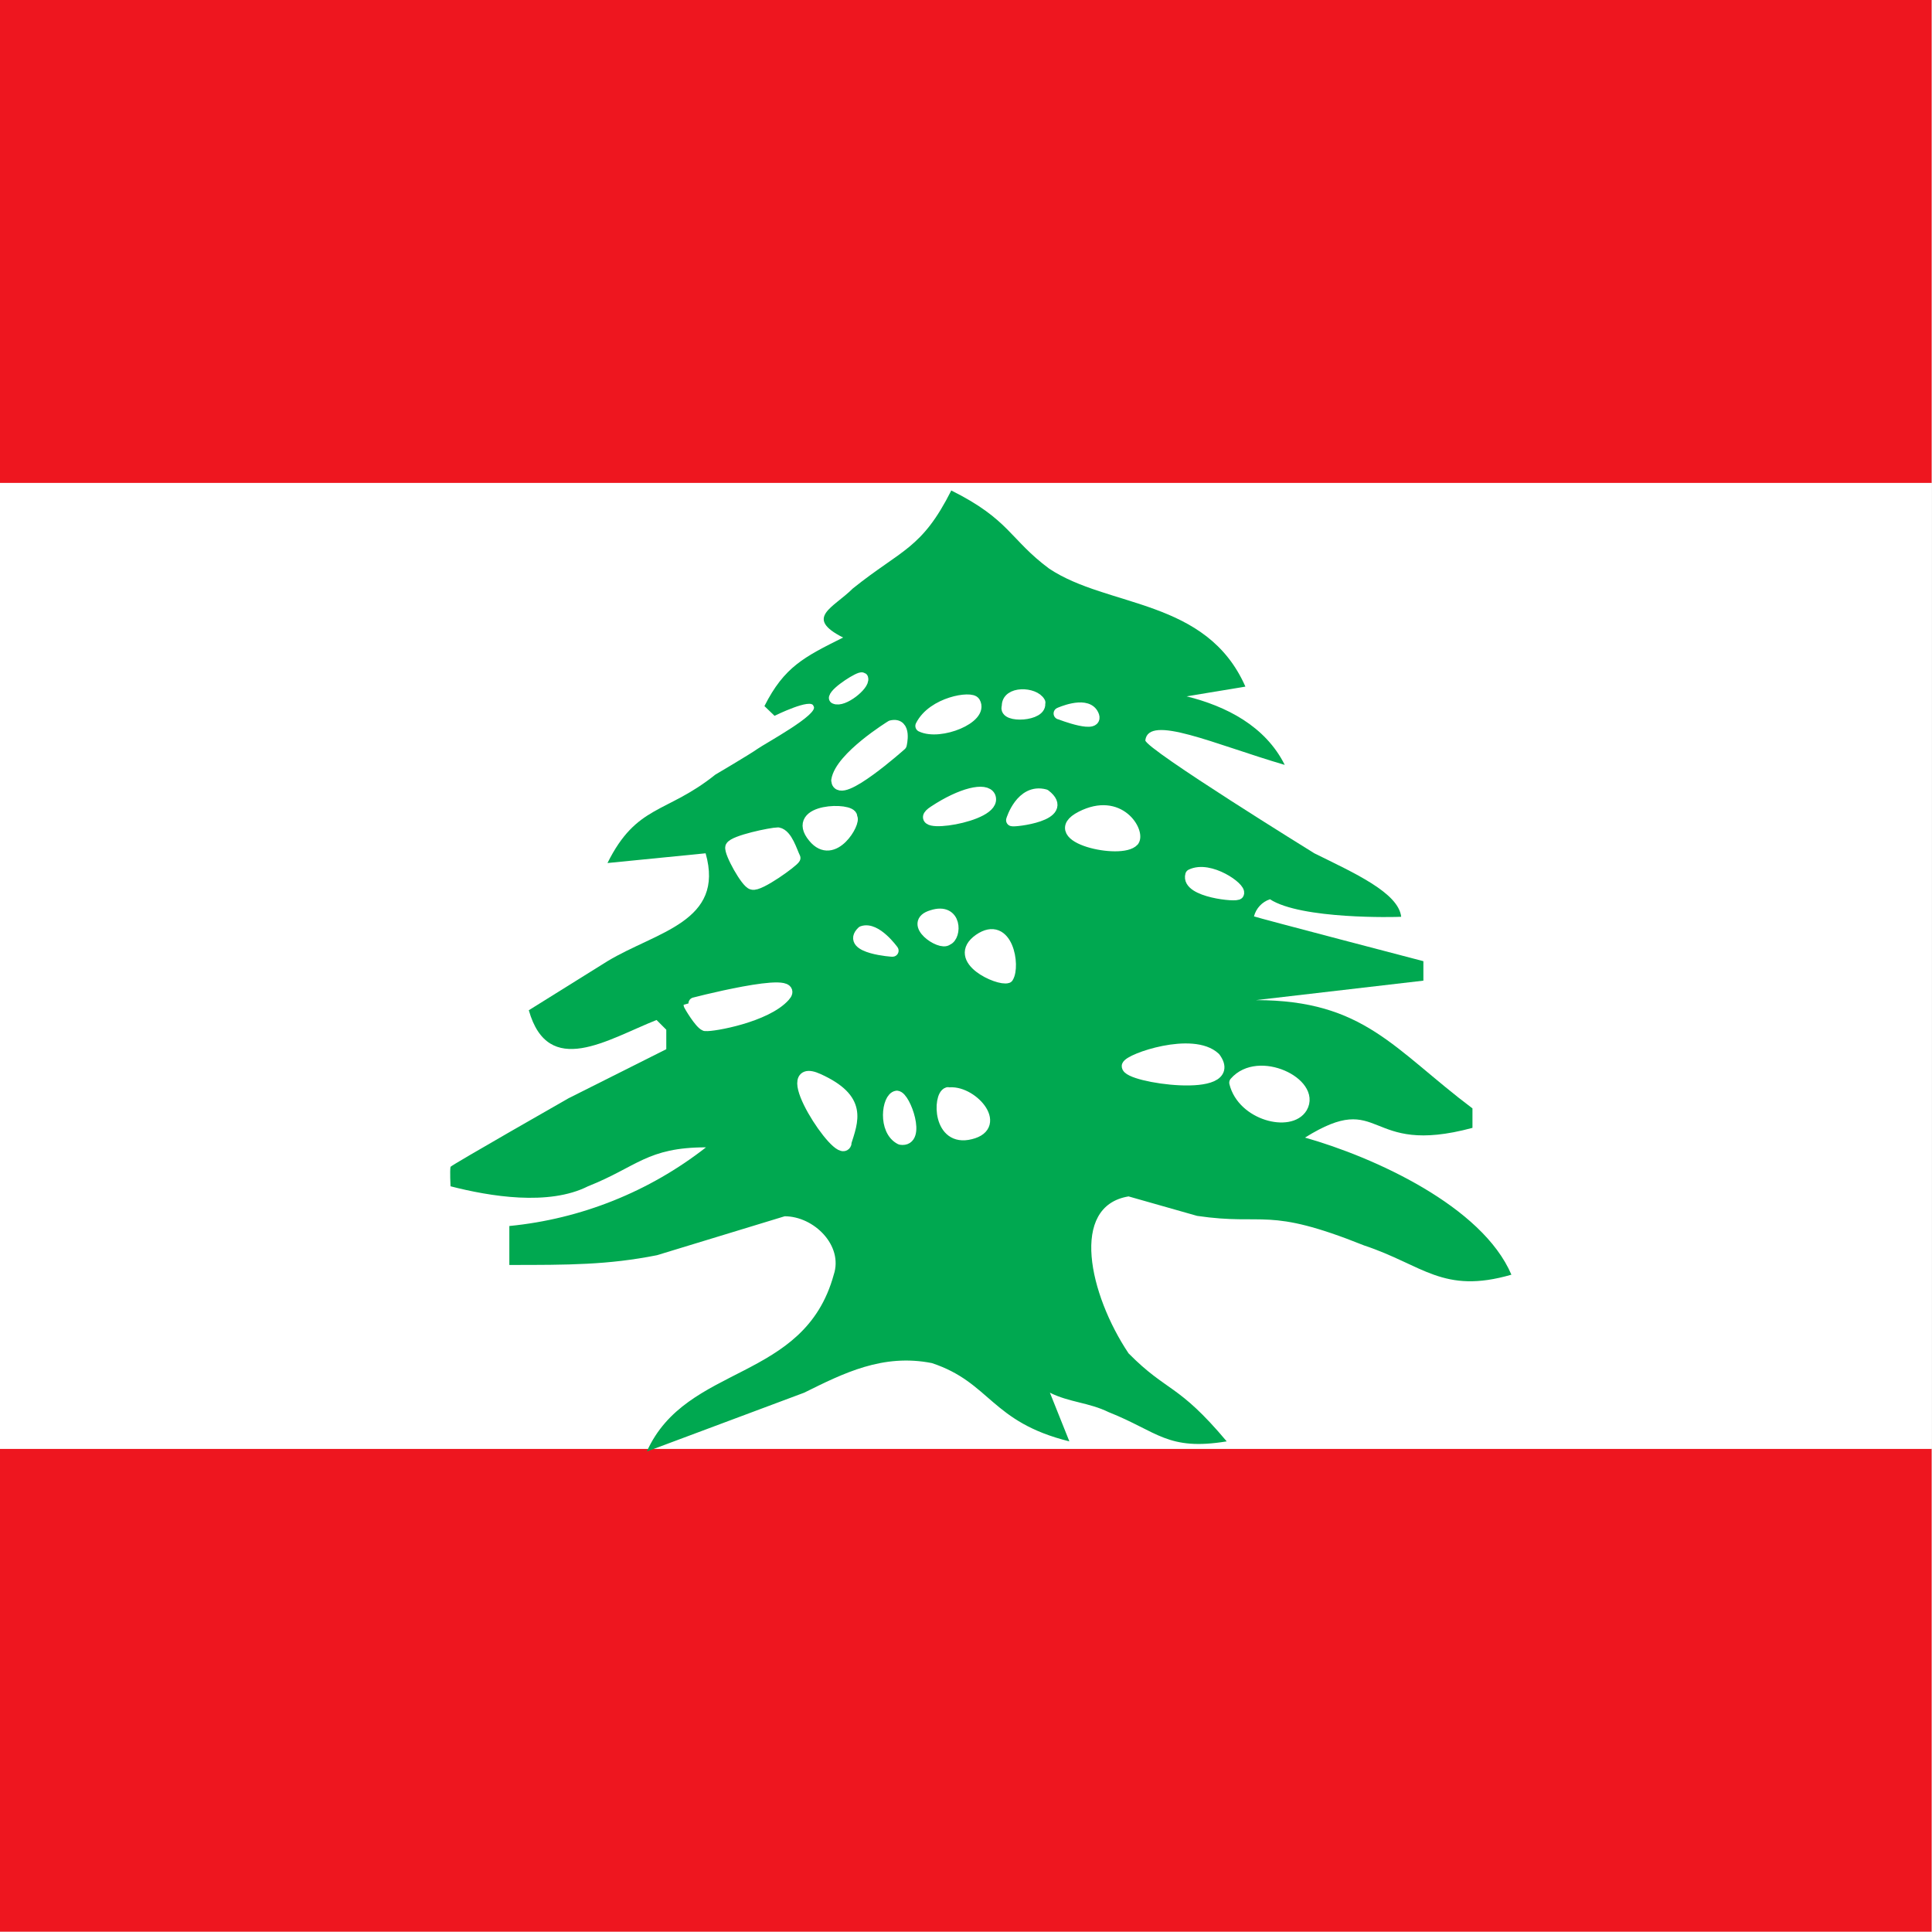
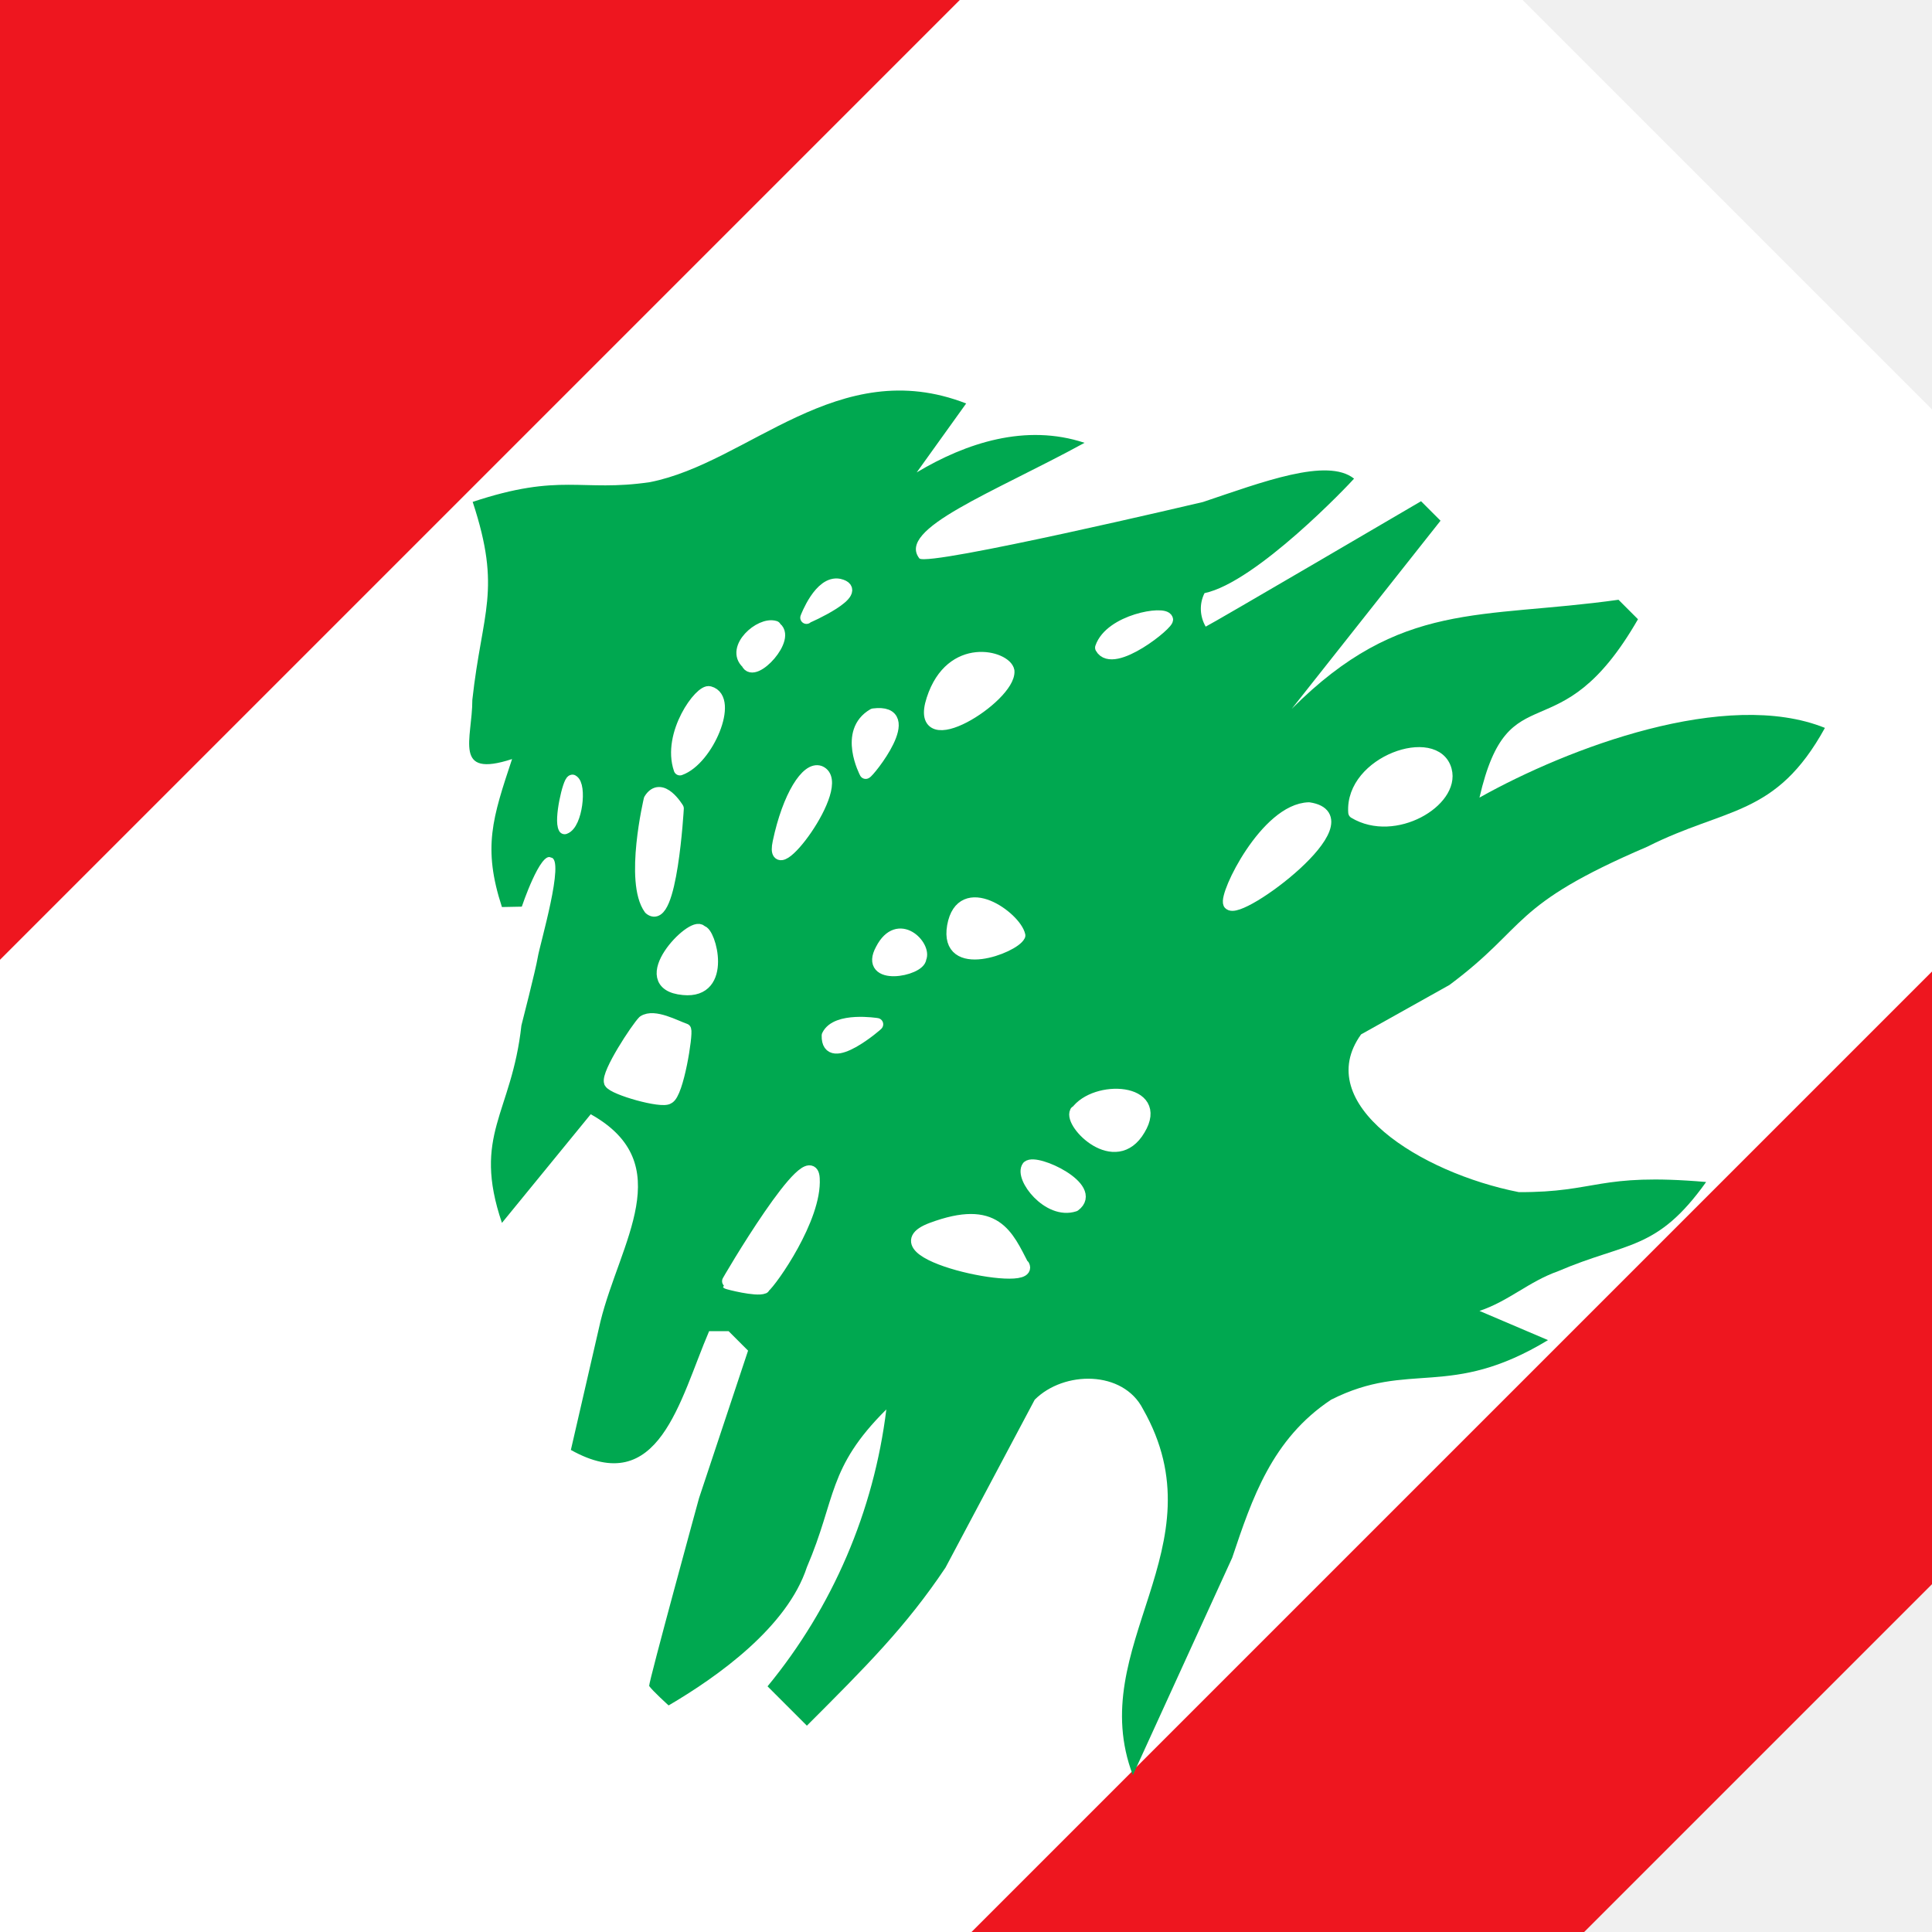
- <svg xmlns="http://www.w3.org/2000/svg" id="flag-icons-lb" viewBox="0 0 512 512">
-   <defs>
-     <clipPath id="lb-a">
-       <path fill-opacity=".7" d="M124 0h496v496H124z" />
+ <svg xmlns="http://www.w3.org/2000/svg" xmlns:xlink="http://www.w3.org/1999/xlink" version="1.1" id="flag-icons-lb" x="0px" y="0px" viewBox="0 0 512 512" style="enable-background:new 0 0 512 512;" xml:space="preserve">
+   <style type="text/css">
+ 	.st0{clip-path:url(#SVGID_00000067237479378981548090000018120660027128492456_);}
+ 	.st1{fill-rule:evenodd;clip-rule:evenodd;fill:#EE161F;}
+ 	.st2{fill-rule:evenodd;clip-rule:evenodd;fill:#FFFFFF;}
+ 	.st3{fill:#00A850;}
+ 	
+ 		.st4{fill-rule:evenodd;clip-rule:evenodd;fill:#FFFFFF;stroke:#FFFFFF;stroke-width:3.2;stroke-linecap:round;stroke-linejoin:round;stroke-miterlimit:4.128;}
+ </style>
+   <g>
+     <defs>
+       <rect id="SVGID_1_" x="-108.2" y="-108.2" transform="matrix(0.7071 -0.7071 0.7071 0.7071 -106.0282 255.9469)" width="728.3" height="728.3" />
+     </defs>
+     <clipPath id="SVGID_00000082345001687521708510000006003247216684580543_">
+       <use xlink:href="#SVGID_1_" style="overflow:visible;" />
    </clipPath>
-   </defs>
-   <g clip-path="url(#lb-a)" transform="translate(-128)scale(1.0321)">
-     <g fill-rule="evenodd" stroke-width="1pt">
-       <path fill="#EE161F" d="M0 372h744v124H0zM0 0h744v124H0z" />
-       <path fill="#fff" d="M0 124h744v248H0z" />
+     <g transform="translate(-128)scale(1.0321)" style="clip-path:url(#SVGID_00000082345001687521708510000006003247216684580543_);">
+       <g>
+         <path class="st1" d="M122.5,747L871-1.5l124.8,124.8L247.2,871.8L122.5,747z M-251.8,372.8l748.5-748.5L621.5-251L-127,497.5     L-251.8,372.8z" />
+         <path class="st2" d="M-127,497.5L621.5-251L871-1.5L122.5,747L-127,497.5z" />
+       </g>
+       <path class="st3" d="M245.4,128.9c7.5,22.8,2.4,28-0.1,50.8c0,10.1-5.1,20.2,10.2,15.2c-5,15.1-7.6,22.7-2.6,38l5.1-0.1    c0,0,4.8-14.3,7.5-12.6c3.7,0.3-2.9,22.4-3.4,25.6c-0.5,3.1-4.2,17.5-4.2,17.5c-2.5,22.8-12.7,28-5,50.7l22.8-27.9    c22.7,12.7,7.5,32.9,2.5,53.2l-7.6,33c22.7,12.7,27.9-12.8,35.5-30.5h5l5,5l-12.6,37.9c0,0-12.9,47.1-12.8,48.2c0.8,1.2,5,5,5,5    c12.8-7.5,30.5-20.2,35.5-35.5c7.6-17.7,5.2-25.4,20.4-40.5c-3.2,26.1-13.8,50.8-30.5,71.1l10.1,10.1    c15.3-15.3,25.5-25.5,35.6-40.6l22.9-43.1c7.5-7.5,22.7-7.6,27.8,2.4c20.2,35.5-15.2,60.9-2.6,94l25.5-55.8    c5.1-15.2,10.2-30.5,25.4-40.6c20.2-10.2,30.4,0,55.7-15.3l-17.6-7.5c7.5-2.5,12.6-7.5,20.2-10.2c17.7-7.6,25.3-5.1,38-22.9    c-27.8-2.4-27.9,2.7-48.1,2.6c-25.4-5-53.3-22.7-40.5-40.5l22.7-12.7c20.4-15.2,15.3-20.3,50.8-35.5c20.2-10.2,33-7.6,45.6-30.5    c-25.3-10.2-65.9,5.1-88.7,17.9c7.6-33,20.3-10.3,40.7-45.8l-5-5c-35.6,5-55.9,0-83.9,28l38.2-48.3l-5-5c0,0-53.9,31.6-55.3,32.2    c-1.5-2.6-1.7-5.8-0.3-8.6c13.3-2.8,37.1-27.9,38.4-29.4c-6.9-5.5-23.6,0.9-38.8,6c0,0-70.3,16.6-72.8,14.5    c-6-7.6,18.8-16.8,42.4-29.7c-15.1-5-30.4,0-43.1,7.6l12.7-17.7c-32.9-12.8-55.8,15.2-81.2,20.2c-17.7,2.6-22.8-2.5-45.6,5.1    L245.4,128.9z" />
+       <path class="st4" d="M386.7,325.1c-4.1-7.9-7-15.7-23.4-9.6s26.3,15,23.5,9.5L386.7,325.1z M388,299.6c-2,2.6,5.2,12.1,11.9,9.9    C405.8,305.1,390.1,297.7,388,299.6 M400.3,285.5c-1.6,3,10.1,14.9,16.2,4.5c6.3-10.4-11.3-11.3-16.1-4.4L400.3,285.5z     M385.7,240.2c-1-4.6-14.7-14.5-16.9-2.4C366.7,249.9,384.3,243.2,385.7,240.2 M360.3,246c1.4-3-5.6-10.5-9.9-2.2    C346,251.8,360.2,249.1,360.3,246 M349.2,263c0,0-10.4-1.7-12.6,2.9C336.4,274.2,349.6,262.8,349.2,263 M320.1,330.5    c2-1.6,13.4-17.8,12.8-27.9c-0.5-10.2-22.2,26.7-22.1,26.8c0.1,0.1,7.4,2,9.3,1.2L320.1,330.5z M423.6,159    c-0.6-2-14.4,0.3-16.8,7.3C409.8,171.7,424.4,159.8,423.6,159 M382.9,172.3c-0.6-3.6-14.6-7.5-19.4,7.3    C358.6,194.6,383.4,178.9,382.9,172.3 M346.3,198.4c0,0-5.6-10.5,2-14.9C360.1,182,346.9,198.4,346.3,198.4 M334.5,198.2    c-3.2-1.2-8,6.2-10.5,18.1C321.5,228.1,341.7,201.2,334.5,198.2 M331.1,158.6c0,0,3.5-9.4,8.4-8.4c6.8,1.6-8.4,8.4-8.2,8.2    L331.1,158.6z M323,161c-3.8-1.2-11.2,5.5-7.1,9.2c1.6,4,11.4-6.7,7-9.1L323,161z M306.2,177.8c-2.2-0.8-10.7,10.7-7.6,19.7    C305.7,195,312.2,179.4,306.2,177.8 M290.9,205.3c0,0-5,21.1,0,28c5.4,4.6,7.1-25.7,7.1-25.7S293.8,200.6,290.9,205.3 M269,212.6    c-1.2-2,1.1-12,2-12.1C273.1,201.6,272,211.6,269,212.6 M304,239.1c-2-2.6-17.8,13.6-4.5,14.8c11.2,1.1,6.7-14.8,4.6-14.7    L304,239.1z M299.9,264.4c-2.4-0.8-7.9-3.9-10.6-2.1c-1.7,1.7-9.4,13.4-8.6,15.6c0.9,1.7,13.3,5.2,14.9,4    C298,280.8,300.4,265.5,299.9,264.4 M439.7,232c-1.2-2.2,9.5-24.1,20.4-24.4C475.8,210,442.1,235.2,439.7,232 M495.2,197.8    c-2.5-9.6-24.3-2.2-23.4,10.8C482.1,214.8,497.3,205.6,495.2,197.8" />
    </g>
-     <path fill="#00A850" d="M368.3 125.9c-7.6 15.1-12.7 15.1-25.3 25.2-5 5-12.6 7.5-2.5 12.6-10 5-15.1 7.5-20.2 17.6l2.6 2.5s9.5-4.7 10-2.5c1.7 2-12.6 9.7-14.4 11s-10.8 6.6-10.8 6.6c-12.6 10.1-20.2 7.6-27.7 22.7l25.2-2.5c5 17.6-12.6 20.1-25.2 27.7l-20.2 12.6c5 17.6 20.2 7.5 32.8 2.5l2.5 2.5v5L270 282s-29.8 17-30.3 17.6c-.2 1 0 5 0 5 10.1 2.6 25.2 5.1 35.3 0 12.6-5 15.2-10 30.3-10a97.4 97.4 0 0 1-50.5 20.2v10c15.2 0 25.3 0 37.9-2.5l32.8-10c7.5 0 15.1 7.5 12.6 15-7.6 27.7-37.8 22.7-48 45.4l40.4-15.1c10.1-5 20.2-10.1 32.8-7.6 15.1 5 15.1 15.1 35.3 20.1l-5-12.5c5 2.5 10 2.5 15.1 5 12.6 5 15.1 10 30.3 7.5-12.6-15-15.2-12.5-25.2-22.6-10.1-15.1-15.2-37.8 0-40.3l17.6 5c17.7 2.6 17.7-2.5 42.9 7.6 15.1 5 20.2 12.6 37.8 7.5-7.5-17.6-35.3-30.2-53-35.2 20.2-12.6 15.2 5 43-2.5v-5c-20.2-15.2-27.8-27.8-55.6-27.8l43-5v-5S447 235.7 446 235.3a6.3 6.3 0 0 1 4.1-4.4c8 5.2 32.3 4.6 33.7 4.5-.7-6.2-12.2-11.3-22.3-16.3 0 0-43.2-26.7-43.4-29 .8-6.8 17.7 1 35.8 6.3-5-10-15.1-15.1-25.2-17.6l15.1-2.5c-10-22.7-35.3-20.2-50.4-30.3-10.1-7.5-10.1-12.6-25.2-20.1z" />
-     <path fill="#fff" fill-rule="evenodd" stroke="#fff" stroke-linecap="round" stroke-linejoin="round" stroke-width="3.1" d="M341 293.6c1.9-6 4.3-11.3-6.9-16.4-11.2-5.1 5.6 20.5 7 16.4zm13.3-12c-2.3.3-3.4 8.6 1 10.8 5.1.8 1-10.7-1-10.8m13.1-.9c-2.3.7-2.4 12.4 5.8 10.3 8.3-2 0-11.2-5.8-10.2zm15.3-29.8c1.8-2.8-.1-14.5-7.2-9.6-7.1 5 5 10.4 7.2 9.6m-15.5-9.7c2.2-.8 2.4-8-3.8-6-6.2 1.8 2.2 7.5 3.8 6m-14 2.9s-4.3-6-7.7-4.8c-4.2 4 8 4.9 7.7 4.8m-48 19.1c1.8.2 15.5-2.2 20.2-7.5 4.8-5.3-24.3 2.2-24.3 2.3s2.7 4.7 4 5.2zm136.7-33.8c.7-1.3-7.3-7-12-4.7-1.2 4.2 12 5.5 12 4.7M415 215.8c1.5-2.1-3.5-11-13.3-6s10.3 9.5 13.3 6m-31.1-5.2s2.4-8 8.4-6.4c6.6 5.1-8.1 6.7-8.4 6.4m-5.8-6c-1-2.2-7.1-.9-14.2 3.8-7.1 4.6 16.3 1.3 14.2-3.8m18-21.4s6.4-2.9 8.3 0c2.6 4.2-8.3 0-8.2 0zm-5.2-2.8c-1.3-2.5-8.3-2.8-8.1 1-1.2 2.8 9 2.3 8-1zm-16.7 0c-.7-1.5-10.6 0-13.6 6 4.8 2.3 15.8-2.2 13.6-6m-21.3 6.1s-13 8-13.9 13.9c.4 5 16.3-9.2 16.3-9.2s1.4-5.6-2.4-4.7m-14.5-7.3c.4-1.6 6.5-5.4 7-5 .5 1.6-5 6-7 5m4.2 30.6c.3-2.3-15.6-2.1-9.6 5.1 5 6.1 10.7-4 9.6-5zM328 220.3c-.8-1.6-2-5.9-4.2-6.3-1.7 0-11.3 2-12 3.5-.4 1.3 4 9.2 5.4 9.4 1.7.6 10.5-5.8 10.8-6.6m85.6 53.4c.5-1.7 16.7-7.3 22.3-2 6.6 9-22.7 4.8-22.3 2m44.6 10.6c3.5-6-11-13.2-17-6.3 2 8.2 14.1 11.2 17 6.3" />
  </g>
</svg>
